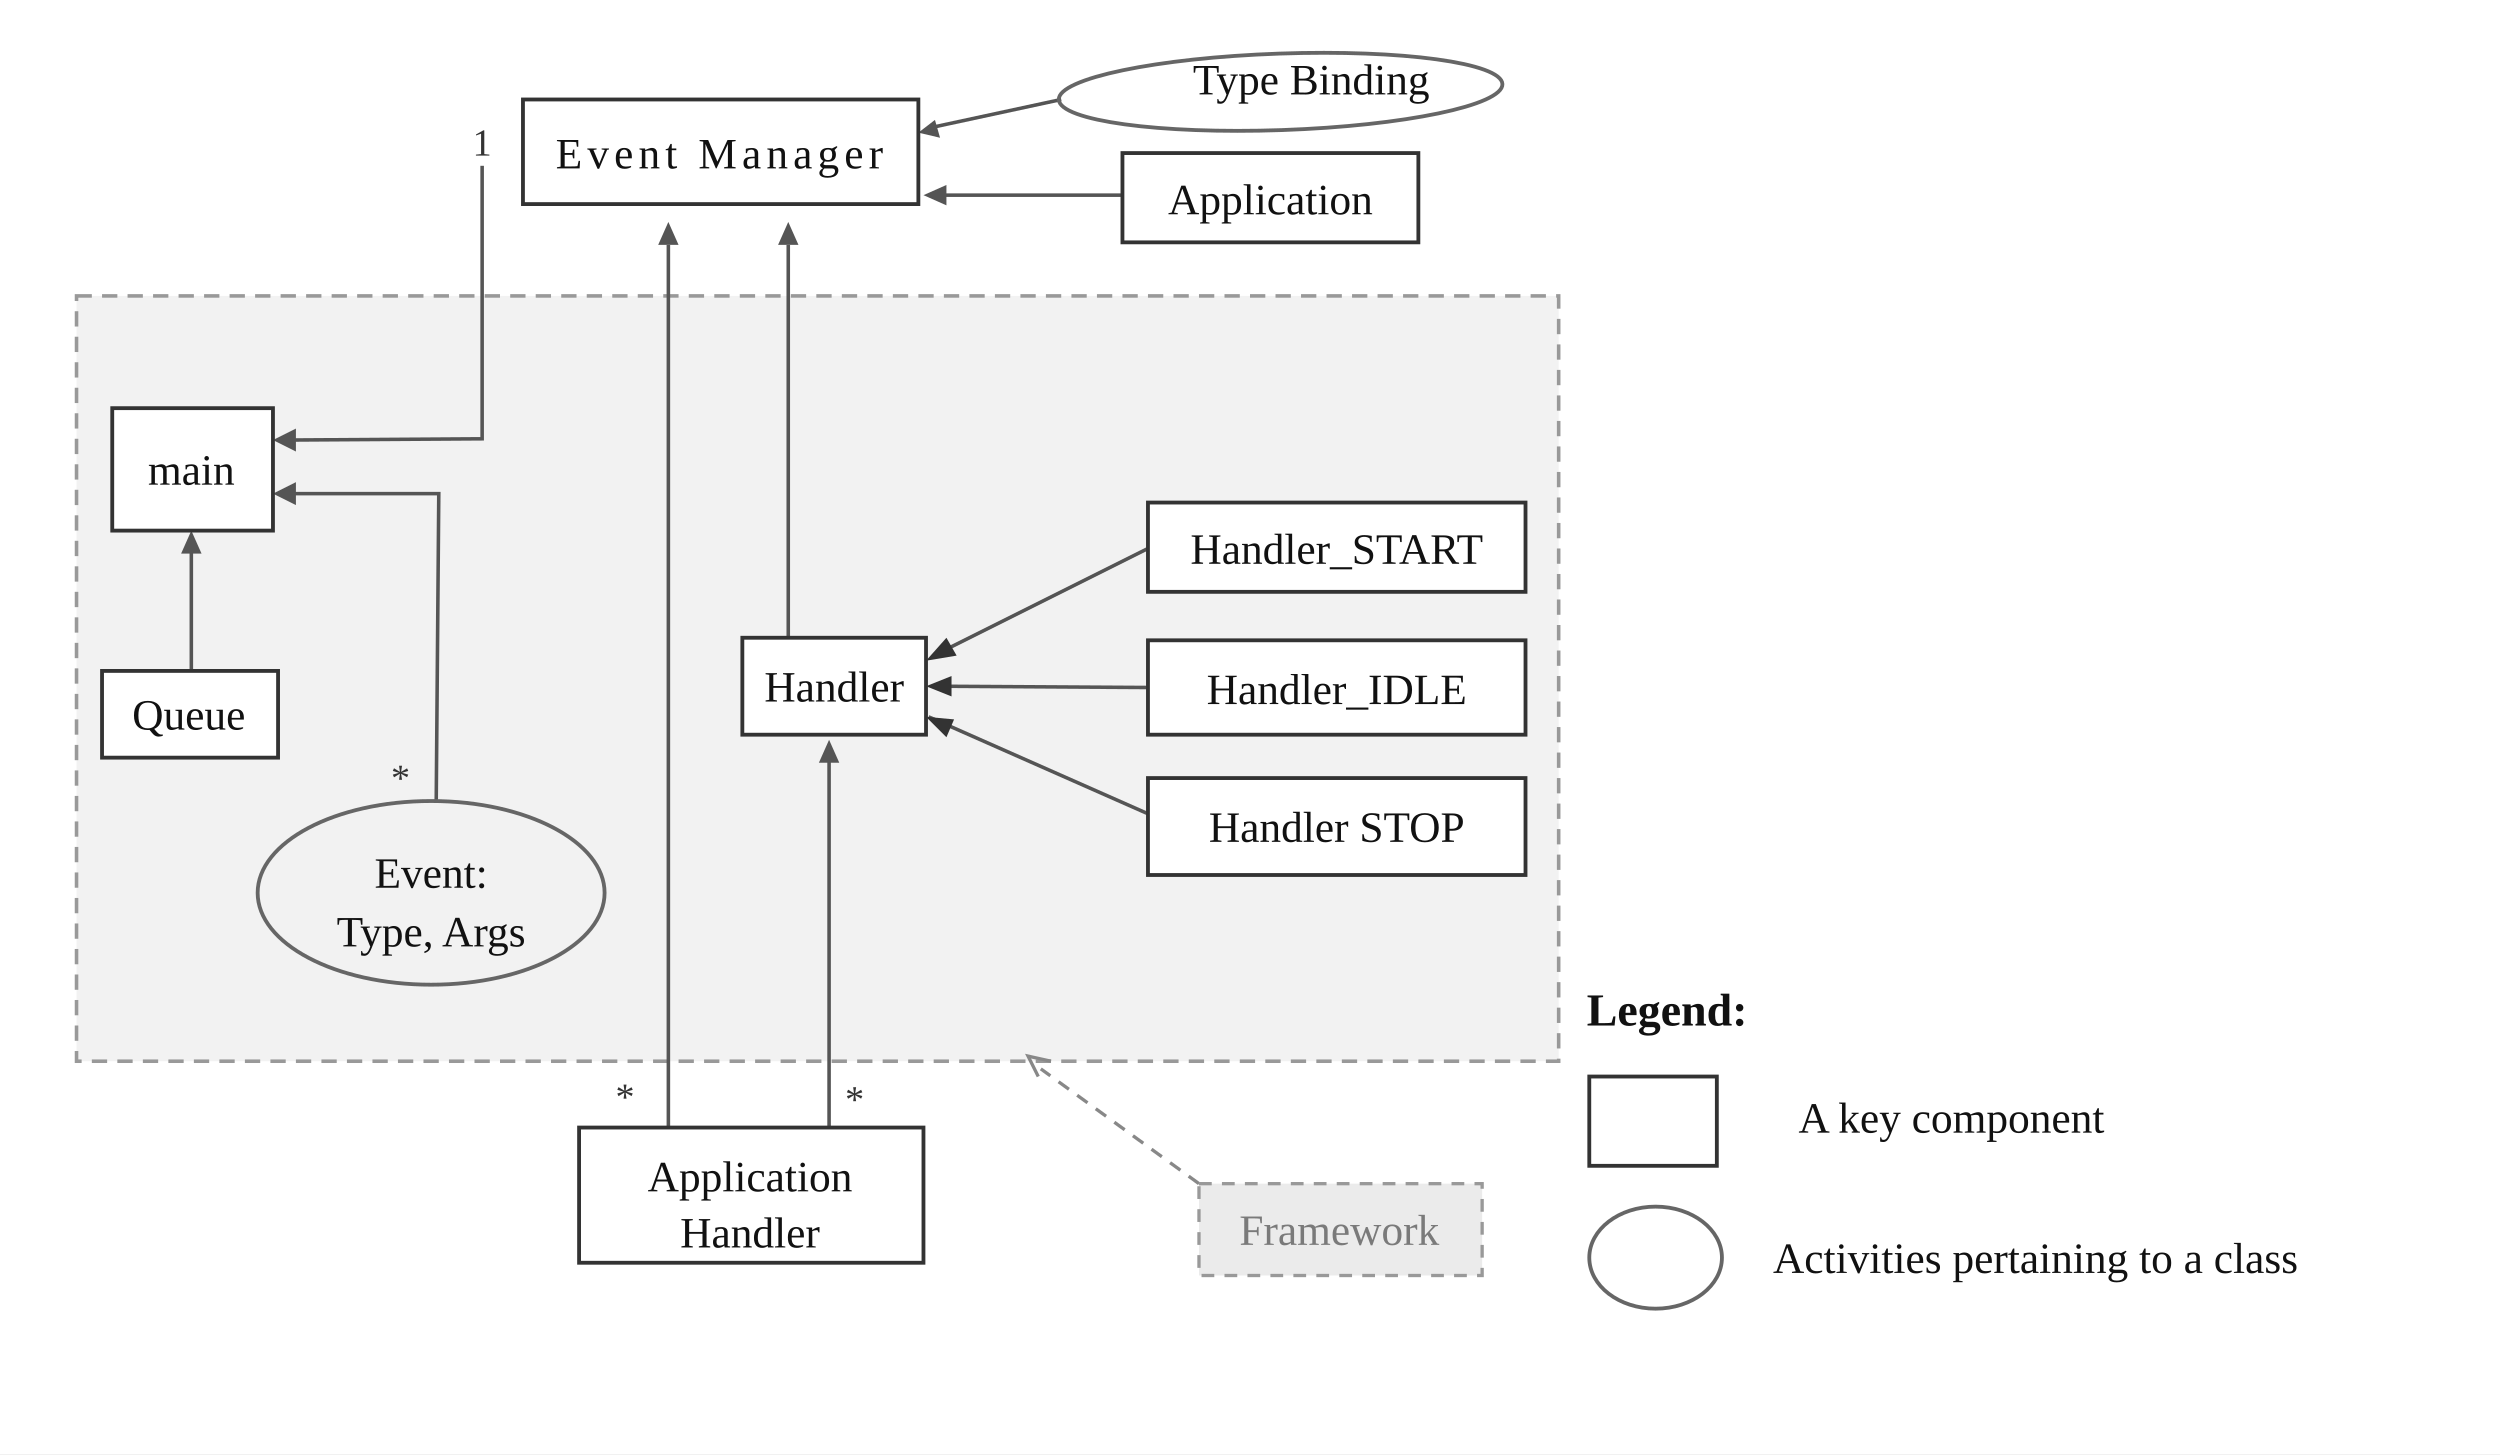
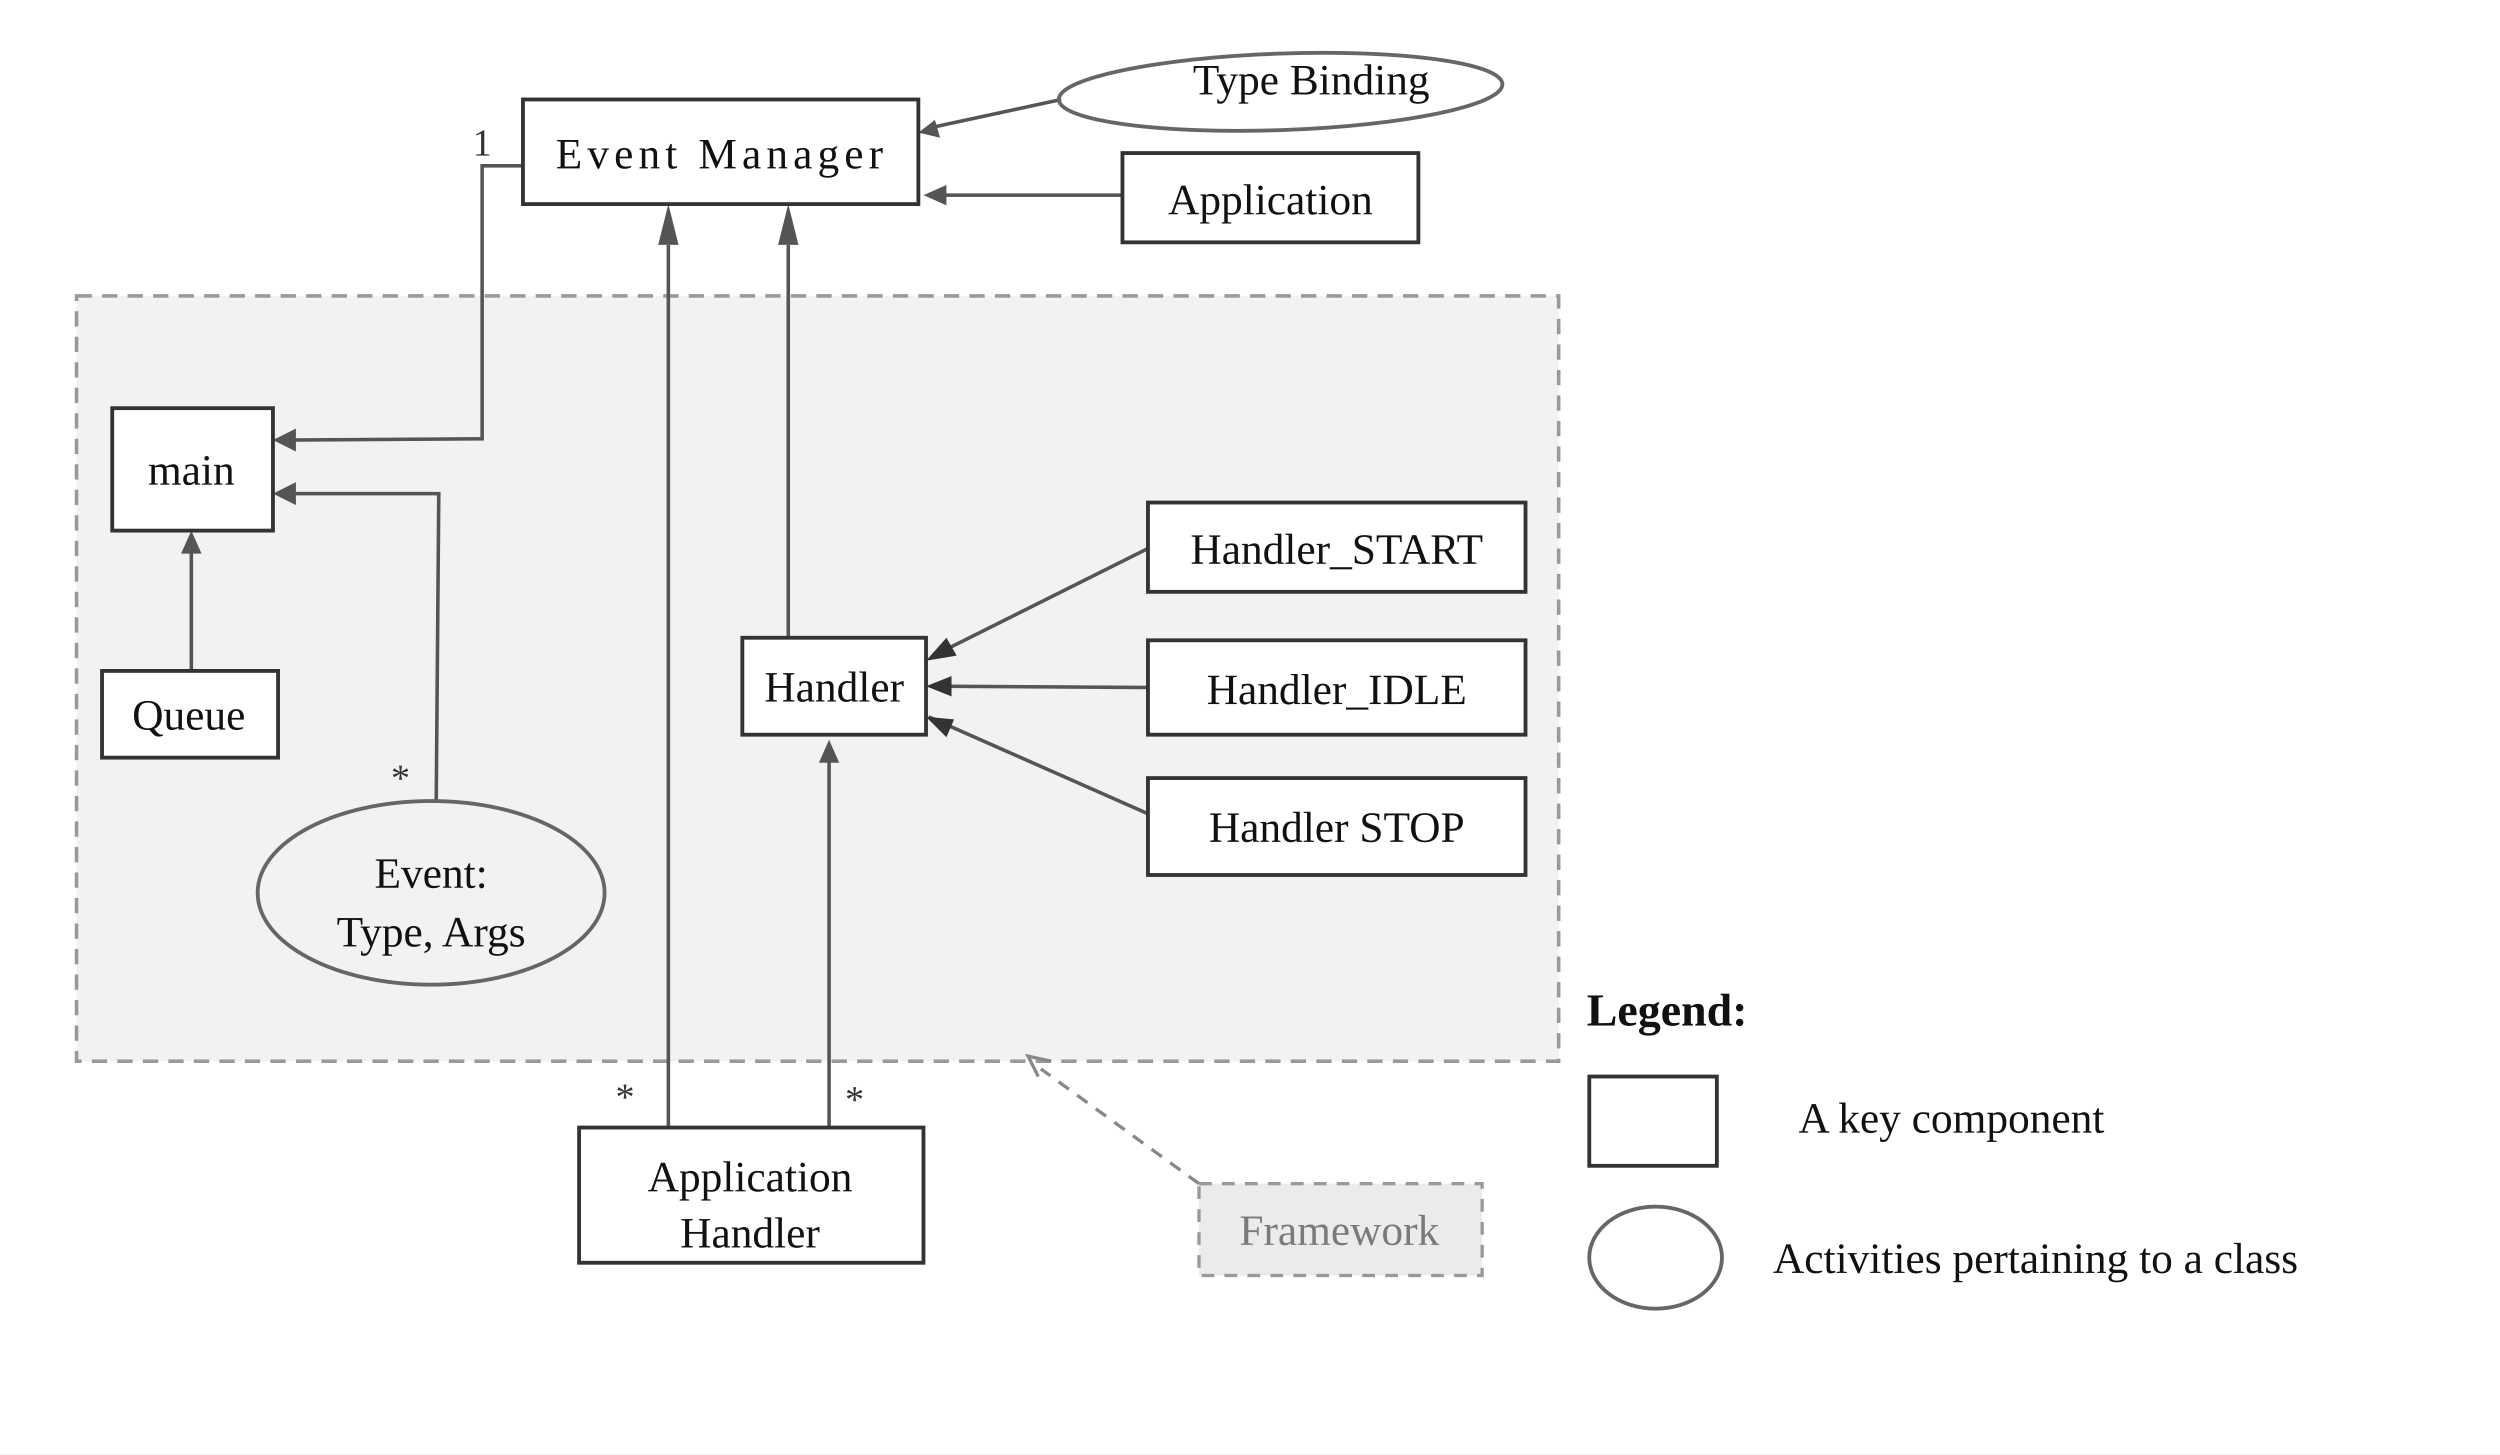
<svg xmlns="http://www.w3.org/2000/svg" width="1960" height="1140" viewBox="0 0 980 570">
  <rect x="0" y="0" width="980" height="570" fill="#ffffff" />
  <rect x="30" y="116" width="581" height="300" fill="#f2f2f2" stroke="#999" stroke-width="1.4" stroke-dasharray="6 4" />
  <g stroke="#555" stroke-width="1.4" fill="none">
    <line x1="416" y1="39" x2="365" y2="50" />
    <line x1="440" y1="76.5" x2="368" y2="76.5" />
-     <polyline points="189,65 189,172 113,172.5" />
+     <polyline points="205,65 189,65 189,172 113,172.5" />
    <polyline points="113,193.5 172,193.5 171,314" />
    <line x1="75" y1="216" x2="75" y2="263" />
    <line x1="309" y1="96" x2="309" y2="251" />
    <line x1="262" y1="96" x2="262" y2="443" />
    <line x1="325" y1="296" x2="325" y2="443" />
    <line x1="368" y1="256" x2="450" y2="215" />
    <line x1="367" y1="269" x2="450" y2="269.5" />
    <line x1="364" y1="281" x2="450" y2="319" />
  </g>
  <g fill="#555">
    <polygon points="360,52 368.5,54 366.5,47" />
    <polygon points="362,76.5 371,72.5 371,80.5" />
    <polygon points="75,208 71,217 79,217" />
-     <polygon points="309,87 305,96 313,96" />
-     <polygon points="262,87 258,96 266,96" />
+     <polygon points="309,80 305,96 313,96" />
+     <polygon points="262,80 258,96 266,96" />
    <polygon points="325,290 321,299 329,299" />
    <polygon points="107,172.5 116,168 116,177" />
    <polygon points="107,193.5 116,189 116,198" />
  </g>
  <g fill="#333">
    <polygon points="363,259 371,250 375,257" />
    <polygon points="363,269 373,265 373,273" />
    <polygon points="363,281 374,282 371,289" />
  </g>
  <g stroke="#888" stroke-width="1.3" fill="none" stroke-dasharray="5 4">
    <line x1="470" y1="464" x2="408" y2="419" />
  </g>
  <g stroke="#888" stroke-width="1.3" fill="none">
    <polyline points="412,416 403,414 407,422" />
  </g>
  <g fill="#ffffff" stroke="#333" stroke-width="1.5">
    <rect x="205" y="39" width="155" height="41" />
    <rect x="440" y="60" width="116" height="35" />
    <rect x="44" y="160" width="63" height="48" />
    <rect x="40" y="263" width="69" height="34" />
    <rect x="291" y="250" width="72" height="38" />
    <rect x="450" y="197" width="148" height="35" />
    <rect x="450" y="251" width="148" height="37" />
    <rect x="450" y="305" width="148" height="38" />
    <rect x="227" y="442" width="135" height="53" />
  </g>
  <rect x="470" y="464" width="111" height="36" fill="#ebebeb" stroke="#999" stroke-width="1.3" stroke-dasharray="5 4" />
  <g fill="#ffffff" fill-opacity="0" stroke="#666" stroke-width="1.5">
    <ellipse cx="502" cy="36" rx="87" ry="15" transform="rotate(-2 502 36)" />
    <ellipse cx="169" cy="350" rx="68" ry="36" />
  </g>
  <g font-family="Liberation Serif, WenQuanYi Zen Hei, DejaVu Serif, serif" font-size="17" fill="#111" text-anchor="middle">
    <text x="282" y="66" letter-spacing="2">Event Manager</text>
    <text x="514" y="37">Type Binding</text>
    <text x="498" y="84">Application</text>
    <text x="75" y="190">main</text>
    <text x="74" y="286">Queue</text>
    <text x="169" y="348">Event:</text>
    <text x="169" y="371">Type, Args</text>
    <text x="327" y="275">Handler</text>
    <text x="524" y="221">Handler_START</text>
    <text x="524" y="276">Handler_IDLE</text>
    <text x="524" y="330">Handler STOP</text>
    <text x="294" y="467">Application</text>
    <text x="294" y="489">Handler</text>
    <text x="525" y="488" fill="#7a7a7a">Framework</text>
  </g>
  <g font-family="Liberation Serif, WenQuanYi Zen Hei, DejaVu Serif, serif" font-size="15" fill="#333" text-anchor="middle">
    <text x="189" y="61">1</text>
    <text x="157" y="310">*</text>
    <text x="245" y="435">*</text>
    <text x="335" y="436">*</text>
  </g>
  <g font-family="Liberation Serif, WenQuanYi Zen Hei, DejaVu Serif, serif" fill="#111">
    <text x="622" y="402" font-size="18" font-weight="bold">Legend:</text>
    <rect x="623" y="422" width="50" height="35" fill="#ffffff" stroke="#333" stroke-width="1.5" />
    <text x="705" y="444" font-size="17">A key component</text>
    <ellipse cx="649" cy="493" rx="26" ry="20" fill="#ffffff" fill-opacity="0" stroke="#666" stroke-width="1.5" />
    <text x="695" y="499" font-size="17">Activities pertaining to a class</text>
  </g>
</svg>
